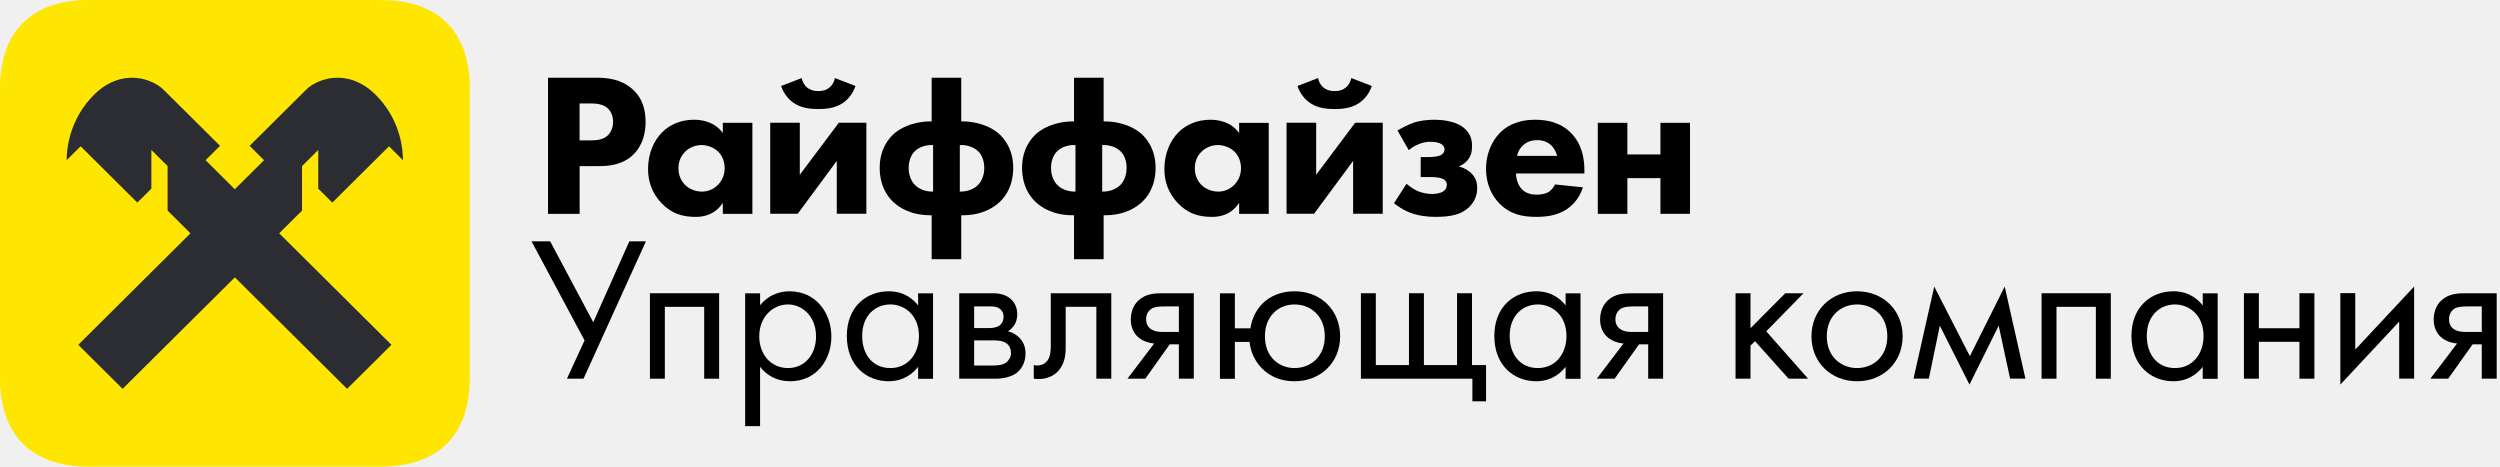
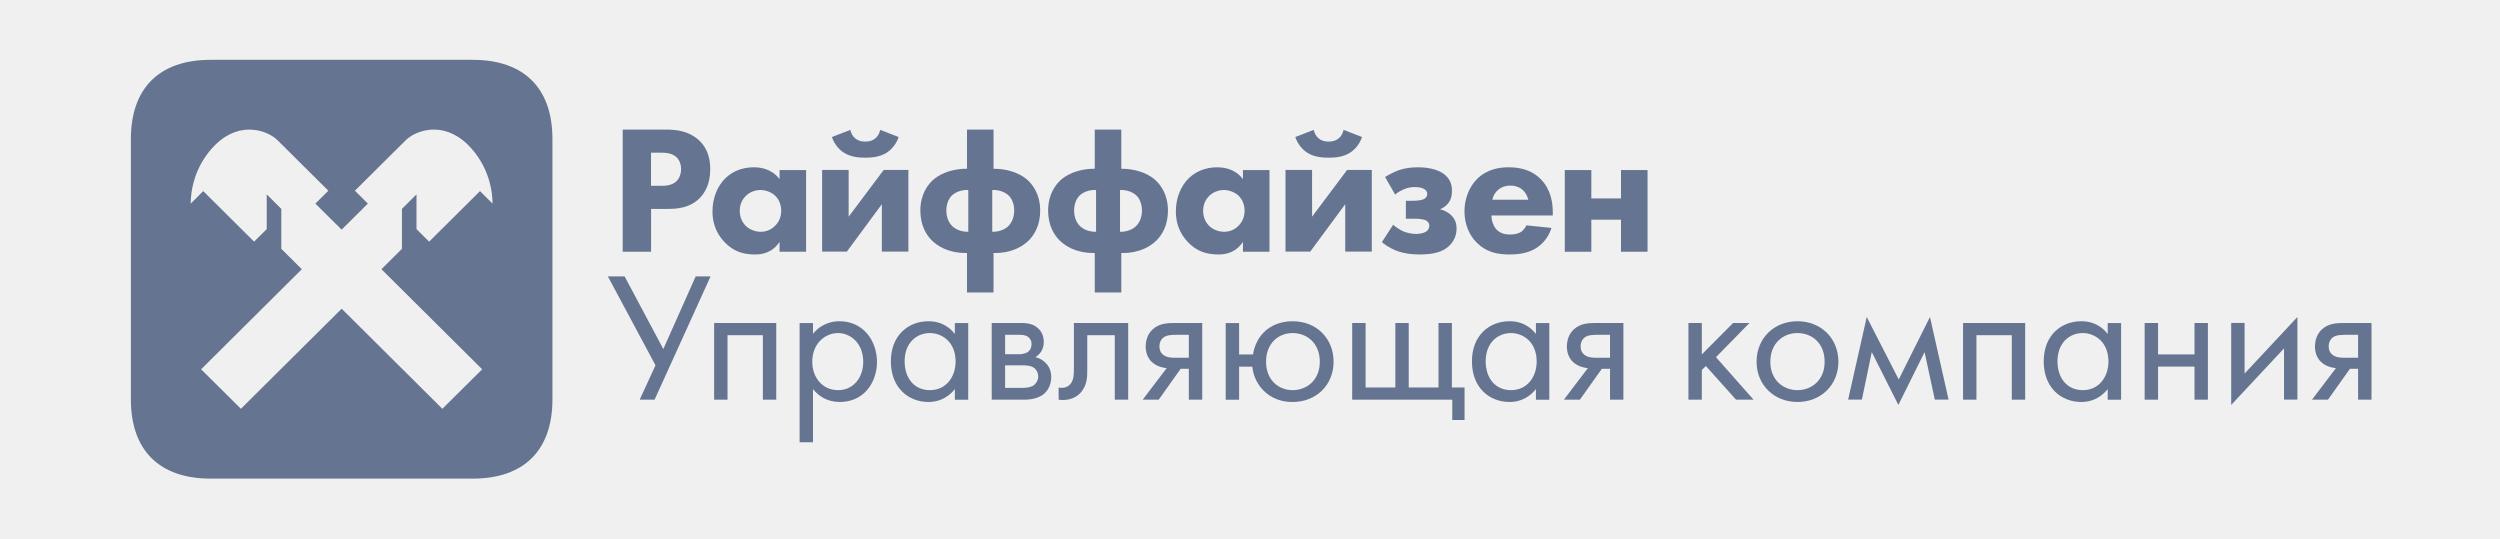
- <svg xmlns="http://www.w3.org/2000/svg" width="150" height="28" viewBox="0 0 150 28" fill="none">
-   <g clip-path="url(#clip0_6650_19804)">
-     <path d="M145.821 22.721L147.426 20.608C147.363 20.608 146.804 20.559 146.431 20.201C146.22 20.003 146.021 19.657 146.021 19.175C146.021 18.694 146.194 18.286 146.481 18.027C146.928 17.607 147.488 17.594 147.998 17.594H149.801V22.721H148.905V20.658H148.358L146.891 22.721H145.821ZM148.905 19.917V18.385H148.072C147.711 18.385 147.45 18.41 147.264 18.521C147.115 18.62 146.941 18.817 146.941 19.151C146.941 19.422 147.04 19.633 147.264 19.768C147.525 19.929 147.848 19.917 148.06 19.917H148.905Z" fill="#000" />
-     <path d="M140.421 17.589H141.316V20.974L144.847 17.194V22.715H143.952V19.294L140.421 23.074V17.589Z" fill="#000" />
-     <path d="M134.635 22.721V17.594H135.531V19.694H137.967V17.594H138.863V22.721H137.967V20.51H135.531V22.721H134.635Z" fill="#000" />
-     <path d="M132.164 18.329V17.6H133.06V22.727H132.164V22.01C131.866 22.393 131.306 22.875 130.398 22.875C129.093 22.875 127.887 21.961 127.887 20.157C127.887 18.391 129.081 17.477 130.398 17.477C131.393 17.477 131.928 18.02 132.164 18.329ZM130.498 18.267C129.615 18.267 128.807 18.91 128.807 20.157C128.807 21.257 129.429 22.084 130.498 22.084C131.593 22.084 132.214 21.183 132.214 20.17C132.214 18.848 131.294 18.267 130.498 18.267Z" fill="#000" />
-     <path d="M122.495 17.594H126.648V22.721H125.752V18.41H123.39V22.721H122.495V17.594Z" fill="#000" />
-     <path d="M114.811 22.715L116.054 17.194L118.193 21.369L120.282 17.194L121.525 22.715H120.605L119.921 19.541L118.168 23.074L116.39 19.541L115.731 22.715H114.811Z" fill="#000" />
-     <path d="M111.423 22.875C109.857 22.875 108.688 21.738 108.688 20.182C108.688 18.625 109.845 17.477 111.423 17.477C113.003 17.477 114.159 18.625 114.159 20.182C114.159 21.738 112.991 22.875 111.423 22.875ZM111.423 18.267C110.478 18.267 109.608 18.934 109.608 20.182C109.608 21.442 110.504 22.084 111.423 22.084C112.356 22.084 113.239 21.43 113.239 20.182C113.239 18.922 112.368 18.267 111.423 18.267Z" fill="#000" />
-     <path d="M104.133 17.594H105.029V19.694L107.117 17.594H108.212L105.974 19.88L108.485 22.721H107.316L105.302 20.473L105.029 20.732V22.721H104.133V17.594Z" fill="#000" />
-     <path d="M95.807 22.721L97.412 20.608C97.349 20.608 96.789 20.559 96.417 20.201C96.205 20.003 96.006 19.657 96.006 19.175C96.006 18.694 96.18 18.286 96.466 18.027C96.914 17.607 97.473 17.594 97.983 17.594H99.786V22.721H98.891V20.658H98.344L96.877 22.721H95.807ZM98.891 19.917V18.385H98.058C97.697 18.385 97.436 18.41 97.25 18.521C97.101 18.62 96.926 18.817 96.926 19.151C96.926 19.422 97.026 19.633 97.25 19.768C97.511 19.929 97.834 19.917 98.046 19.917H98.891Z" fill="#000" />
-     <path d="M93.937 18.329V17.6H94.832V22.727H93.937V22.01C93.639 22.393 93.08 22.875 92.172 22.875C90.866 22.875 89.66 21.961 89.66 20.157C89.66 18.391 90.854 17.477 92.172 17.477C93.166 17.477 93.701 18.02 93.937 18.329ZM92.271 18.267C91.388 18.267 90.58 18.91 90.58 20.157C90.58 21.257 91.202 22.084 92.271 22.084C93.365 22.084 93.988 21.183 93.988 20.17C93.988 18.848 93.067 18.267 92.271 18.267Z" fill="#000" />
-     <path d="M81.654 22.721V17.594H82.549V21.905H84.538V17.594H85.434V21.905H87.423V17.594H88.319V21.905H89.164V24.08H88.344V22.721H81.654Z" fill="#000" />
-     <path d="M74.092 19.7H75.025C75.112 19.083 75.397 18.576 75.721 18.243C76.168 17.773 76.852 17.477 77.673 17.477C79.265 17.477 80.408 18.625 80.408 20.182C80.408 21.738 79.252 22.875 77.673 22.875C76.603 22.875 75.932 22.393 75.547 21.912C75.298 21.603 75.037 21.133 74.975 20.515H74.092V22.727H73.196V17.6H74.092V19.7ZM77.673 18.267C76.715 18.267 75.895 18.959 75.895 20.182C75.895 21.442 76.765 22.084 77.673 22.084C78.605 22.084 79.488 21.43 79.488 20.182C79.488 18.934 78.618 18.267 77.673 18.267Z" fill="#000" />
-     <path d="M67.648 22.721L69.252 20.608C69.19 20.608 68.631 20.559 68.258 20.201C68.046 20.003 67.847 19.657 67.847 19.175C67.847 18.694 68.022 18.286 68.308 18.027C68.755 17.607 69.315 17.594 69.825 17.594H71.627V22.721H70.732V20.658H70.185L68.718 22.721H67.648ZM70.732 19.917V18.385H69.899C69.538 18.385 69.277 18.41 69.091 18.521C68.942 18.62 68.767 18.817 68.767 19.151C68.767 19.422 68.867 19.633 69.091 19.768C69.352 19.929 69.675 19.917 69.887 19.917H70.732Z" fill="#000" />
-     <path d="M66.677 17.594V22.721H65.781V18.41H63.941V20.72C63.941 21.152 63.941 21.72 63.543 22.202C63.382 22.4 62.996 22.745 62.3 22.745C62.213 22.745 62.113 22.733 62.026 22.721V21.905C62.089 21.918 62.163 21.93 62.225 21.93C62.561 21.93 62.772 21.757 62.872 21.597C63.033 21.35 63.046 21.029 63.046 20.72V17.594H66.677Z" fill="#000" />
-     <path d="M57.553 17.594H59.505C59.779 17.594 60.227 17.607 60.587 17.891C60.774 18.039 61.035 18.335 61.035 18.854C61.035 19.361 60.786 19.682 60.475 19.88C60.624 19.917 60.873 19.991 61.122 20.226C61.408 20.497 61.532 20.819 61.532 21.214C61.532 21.757 61.283 22.152 60.997 22.375C60.687 22.61 60.189 22.721 59.779 22.721H57.553V17.594ZM58.449 19.682H59.394C59.48 19.682 59.767 19.67 59.965 19.534C60.065 19.46 60.214 19.311 60.214 19.003C60.214 18.756 60.102 18.607 59.965 18.509C59.754 18.372 59.518 18.385 59.244 18.385H58.449V19.682ZM58.449 21.93H59.555C59.804 21.93 60.139 21.918 60.363 21.757C60.525 21.634 60.662 21.424 60.662 21.189C60.662 20.954 60.575 20.744 60.401 20.608C60.177 20.436 59.841 20.423 59.592 20.423H58.449V21.93Z" fill="#000" />
-     <path d="M55.087 18.329V17.6H55.983V22.727H55.087V22.01C54.789 22.393 54.229 22.875 53.322 22.875C52.016 22.875 50.81 21.961 50.81 20.157C50.81 18.391 52.004 17.477 53.322 17.477C54.316 17.477 54.851 18.02 55.087 18.329ZM53.421 18.267C52.538 18.267 51.73 18.91 51.73 20.157C51.73 21.257 52.352 22.084 53.421 22.084C54.515 22.084 55.137 21.183 55.137 20.17C55.137 18.848 54.217 18.267 53.421 18.267Z" fill="#000" />
-     <path d="M45.605 22.01V25.568H44.709V17.6H45.605V18.317C46.214 17.563 46.997 17.477 47.37 17.477C48.987 17.477 49.882 18.811 49.882 20.194C49.882 21.603 48.974 22.875 47.408 22.875C46.575 22.875 45.99 22.504 45.605 22.01ZM47.283 22.084C48.328 22.084 48.962 21.22 48.962 20.194C48.962 18.934 48.104 18.267 47.271 18.267C46.438 18.267 45.555 18.947 45.555 20.182C45.555 21.232 46.226 22.084 47.283 22.084Z" fill="#000" />
-     <path d="M38.995 17.594H43.148V22.721H42.252V18.41H39.89V22.721H38.995V17.594Z" fill="#000" />
-     <path d="M31.891 14.481H33.01L35.596 19.336L37.76 14.481H38.755L35.012 22.721H34.017L35.074 20.423L31.891 14.481Z" fill="#000" />
-     <path d="M95.867 7.369H97.642V9.267H99.626V7.369H101.4V12.83H99.626V10.688H97.642V12.832H95.867V7.369Z" fill="#000" />
-     <path d="M95.066 10.406H90.961C90.961 10.699 91.072 11.091 91.294 11.337C91.566 11.631 91.935 11.679 92.205 11.679C92.464 11.679 92.736 11.63 92.919 11.519C92.945 11.508 93.153 11.373 93.302 11.067L94.978 11.238C94.731 12.01 94.239 12.413 93.918 12.609C93.387 12.927 92.796 13.012 92.179 13.012C91.353 13.012 90.626 12.866 89.985 12.229C89.504 11.751 89.16 11.029 89.16 10.123C89.16 9.34 89.443 8.531 89.998 7.968C90.665 7.306 91.489 7.185 92.106 7.185C92.723 7.185 93.609 7.295 94.287 8.004C94.94 8.689 95.064 9.547 95.064 10.22V10.406H95.066ZM93.427 9.353C93.415 9.303 93.329 8.961 93.069 8.716C92.872 8.531 92.588 8.409 92.231 8.409C91.775 8.409 91.503 8.594 91.33 8.765C91.195 8.912 91.072 9.107 91.022 9.353H93.427Z" fill="#000" />
-     <path d="M83.851 7.833C84.085 7.687 84.468 7.491 84.763 7.38C85.182 7.234 85.638 7.185 86.057 7.185C86.354 7.185 87.363 7.209 87.918 7.748C88.226 8.042 88.324 8.385 88.324 8.752C88.324 9.094 88.263 9.4 87.991 9.682C87.855 9.817 87.694 9.927 87.522 9.988C87.928 10.085 88.189 10.306 88.261 10.38C88.533 10.637 88.631 10.931 88.631 11.286C88.631 11.666 88.508 12.069 88.15 12.425C87.681 12.877 87.041 13.012 86.128 13.012C85.636 13.012 85.118 12.951 84.626 12.767C84.145 12.583 83.787 12.315 83.639 12.191L84.392 11.027C84.589 11.198 84.847 11.369 85.069 11.468C85.303 11.567 85.636 11.639 85.92 11.639C86.117 11.639 86.389 11.603 86.561 11.505C86.77 11.383 86.808 11.21 86.808 11.088C86.808 10.903 86.709 10.793 86.549 10.721C86.402 10.66 86.105 10.624 85.908 10.624H85.242V9.424H85.748C85.908 9.424 86.24 9.399 86.413 9.326C86.623 9.229 86.672 9.07 86.672 8.959C86.672 8.861 86.623 8.702 86.4 8.604C86.314 8.567 86.142 8.507 85.845 8.507C85.561 8.507 85.353 8.556 85.118 8.653C84.884 8.75 84.698 8.861 84.526 9.009L83.851 7.833Z" fill="#000" />
-     <path d="M78.97 7.363V10.486L81.312 7.363H82.964V12.823H81.187V9.653L78.846 12.823H77.194V7.363H78.97ZM82.309 5.16C82.162 5.601 81.866 5.98 81.52 6.2C81.052 6.507 80.485 6.543 80.079 6.543C79.673 6.543 79.105 6.507 78.637 6.2C78.293 5.98 77.996 5.601 77.848 5.16L79.082 4.683C79.131 4.928 79.254 5.124 79.402 5.246C79.562 5.381 79.77 5.466 80.079 5.466C80.387 5.466 80.596 5.381 80.757 5.246C80.905 5.124 81.028 4.928 81.077 4.683L82.309 5.16Z" fill="#000" />
-     <path d="M74.349 7.371H76.124V12.831H74.349V12.169C73.868 12.904 73.177 13.014 72.722 13.014C71.933 13.014 71.267 12.818 70.664 12.181C70.083 11.569 69.863 10.859 69.863 10.136C69.863 9.218 70.208 8.434 70.713 7.932C71.194 7.455 71.86 7.185 72.624 7.185C73.093 7.185 73.844 7.295 74.349 7.98V7.371ZM72.094 9.098C71.908 9.282 71.688 9.6 71.688 10.089C71.688 10.578 71.896 10.897 72.057 11.068C72.305 11.325 72.685 11.496 73.105 11.496C73.462 11.496 73.794 11.35 74.029 11.116C74.263 10.895 74.46 10.553 74.46 10.087C74.46 9.695 74.313 9.328 74.055 9.083C73.782 8.826 73.388 8.702 73.068 8.702C72.685 8.706 72.328 8.865 72.094 9.098Z" fill="#000" />
-     <path d="M64.442 15.552V12.915H64.368C63.123 12.915 62.432 12.401 62.112 12.095C61.718 11.714 61.324 11.066 61.324 10.075C61.324 8.998 61.816 8.312 62.273 7.945C62.815 7.516 63.629 7.283 64.356 7.283H64.442V4.663H66.217V7.284H66.303C67.031 7.284 67.844 7.516 68.386 7.946C68.842 8.313 69.336 9 69.336 10.076C69.336 11.068 68.941 11.718 68.547 12.096C68.227 12.403 67.536 12.916 66.292 12.916H66.217V15.552H64.442ZM64.528 8.703C64.109 8.679 63.678 8.825 63.42 9.084C63.211 9.291 63.062 9.647 63.062 10.075C63.062 10.503 63.209 10.858 63.42 11.079C63.654 11.336 64.073 11.507 64.528 11.495V8.703ZM66.131 11.495C66.587 11.507 67.006 11.336 67.24 11.079C67.448 10.858 67.597 10.503 67.597 10.075C67.597 9.647 67.45 9.291 67.24 9.084C66.981 8.827 66.55 8.68 66.131 8.703V11.495Z" fill="#000" />
-     <path d="M55.9 15.552V12.915H55.826C54.581 12.915 53.89 12.401 53.571 12.095C53.176 11.714 52.782 11.066 52.782 10.075C52.782 8.998 53.274 8.312 53.731 7.945C54.273 7.516 55.087 7.283 55.814 7.283H55.9V4.663H57.675V7.284H57.761C58.489 7.284 59.302 7.516 59.844 7.946C60.3 8.313 60.794 9 60.794 10.076C60.794 11.068 60.399 11.718 60.005 12.096C59.685 12.403 58.994 12.916 57.75 12.916H57.675V15.552H55.9ZM55.986 8.703C55.567 8.679 55.136 8.825 54.878 9.084C54.669 9.291 54.52 9.647 54.52 10.075C54.52 10.503 54.667 10.858 54.878 11.079C55.112 11.336 55.531 11.507 55.986 11.495V8.703ZM57.589 11.495C58.045 11.507 58.464 11.336 58.698 11.079C58.906 10.858 59.056 10.503 59.056 10.075C59.056 9.647 58.908 9.291 58.698 9.084C58.439 8.827 58.008 8.68 57.589 8.703V11.495Z" fill="#000" />
-     <path d="M47.988 7.363V10.486L50.33 7.363H51.982V12.823H50.207V9.653L47.865 12.823H46.213V7.363H47.988ZM51.329 5.16C51.181 5.601 50.885 5.98 50.54 6.2C50.071 6.507 49.504 6.543 49.098 6.543C48.692 6.543 48.124 6.507 47.657 6.2C47.312 5.98 47.015 5.601 46.868 5.16L48.101 4.683C48.151 4.928 48.273 5.124 48.421 5.246C48.581 5.381 48.79 5.466 49.098 5.466C49.407 5.466 49.615 5.381 49.776 5.246C49.924 5.124 50.048 4.928 50.096 4.683L51.329 5.16Z" fill="#000" />
-     <path d="M43.369 7.37H45.143V12.831H43.369V12.169C42.888 12.904 42.197 13.014 41.741 13.014C40.953 13.014 40.286 12.818 39.683 12.181C39.103 11.569 38.883 10.859 38.883 10.136C38.883 9.218 39.227 8.434 39.733 7.932C40.213 7.454 40.88 7.184 41.644 7.184C42.112 7.184 42.863 7.295 43.369 7.98V7.37ZM41.113 9.097C40.928 9.282 40.707 9.6 40.707 10.088C40.707 10.577 40.916 10.897 41.077 11.068C41.324 11.325 41.705 11.496 42.124 11.496C42.482 11.496 42.813 11.35 43.049 11.116C43.282 10.895 43.48 10.553 43.48 10.087C43.48 9.695 43.332 9.328 43.074 9.083C42.802 8.826 42.407 8.702 42.088 8.702C41.705 8.706 41.347 8.865 41.113 9.097Z" fill="#000" />
-     <path d="M35.776 4.663C36.49 4.663 37.279 4.761 37.933 5.337C38.636 5.949 38.734 6.758 38.734 7.321C38.734 8.35 38.339 8.924 38.031 9.243C37.378 9.905 36.515 9.966 35.937 9.966H34.778V12.831H32.881V4.663H35.776ZM34.777 8.422H35.454C35.713 8.422 36.169 8.41 36.477 8.116C36.649 7.945 36.785 7.663 36.785 7.307C36.785 6.965 36.662 6.683 36.477 6.512C36.193 6.242 35.788 6.206 35.416 6.206H34.775V8.422H34.777Z" fill="#000" />
-     <path d="M28.184 22.71C28.184 26.107 26.278 28 22.86 28H5.324C1.906 28 0 26.107 0 22.71V5.29C0 1.893 1.906 0 5.324 0H22.861C26.28 0 28.186 1.893 28.186 5.29V22.71H28.184Z" fill="#FEE600" />
-     <path d="M18.123 12.635V9.963L19.095 8.997V11.317L19.941 12.156L23.341 8.776L24.181 9.613C24.174 8.982 24.049 7.158 22.491 5.639C20.811 4.032 18.996 4.756 18.376 5.374L14.977 8.75L15.844 9.611L14.089 11.354L12.336 9.611L13.203 8.75L9.802 5.374C9.181 4.758 7.366 4.032 5.688 5.639C4.13 7.16 4.004 8.982 3.998 9.613L4.838 8.776L8.238 12.156L9.083 11.317V8.997L10.056 9.963V12.635L11.428 13.998L4.695 20.689L7.356 23.33L14.091 16.641L20.825 23.33L23.487 20.689L16.752 13.998L18.123 12.635Z" fill="#2B2D33" />
+ <svg xmlns="http://www.w3.org/2000/svg" width="130" height="28" viewBox="0 0 130 28" fill="none">
+   <g clip-path="url(#clip0_7026_3261)">
+     <path d="M120.223 20.783L121.471 19.14C121.422 19.14 120.987 19.102 120.697 18.823C120.532 18.669 120.378 18.4 120.378 18.025C120.378 17.651 120.513 17.334 120.736 17.132C121.083 16.805 121.519 16.796 121.915 16.796H123.318V20.783H122.621V19.178H122.196L121.055 20.783H120.223ZM122.621 18.602V17.41H121.974C121.693 17.41 121.49 17.43 121.345 17.516C121.229 17.593 121.093 17.747 121.093 18.006C121.093 18.218 121.171 18.381 121.345 18.487C121.548 18.611 121.799 18.602 121.964 18.602H122.621Z" fill="#657591" />
+     <path d="M116.022 16.791H116.719V19.424L119.465 16.484V20.779H118.769V18.117L116.022 21.057V16.791Z" fill="#657591" />
+     <path d="M111.522 20.783V16.796H112.219V18.429H114.114V16.796H114.81V20.783H114.114V19.063H112.219V20.783H111.522Z" fill="#657591" />
+     <path d="M109.601 17.367V16.8H110.297V20.787H109.601V20.23C109.368 20.528 108.933 20.903 108.227 20.903C107.212 20.903 106.273 20.192 106.273 18.789C106.273 17.415 107.202 16.704 108.227 16.704C109.001 16.704 109.417 17.127 109.601 17.367ZM108.304 17.319C107.618 17.319 106.989 17.819 106.989 18.789C106.989 19.644 107.473 20.288 108.304 20.288C109.156 20.288 109.639 19.586 109.639 18.799C109.639 17.771 108.923 17.319 108.304 17.319Z" fill="#657591" />
+     <path d="M102.079 16.796H105.309V20.783H104.613V17.43H102.775V20.783H102.079V16.796Z" fill="#657591" />
+     <path d="M96.103 20.779L97.07 16.484L98.734 19.731L100.358 16.484L101.326 20.779H100.61L100.078 18.309L98.715 21.057L97.332 18.309L96.819 20.779H96.103Z" fill="#657591" />
+     <path d="M93.469 20.903C92.251 20.903 91.342 20.019 91.342 18.808C91.342 17.598 92.241 16.704 93.469 16.704C94.697 16.704 95.597 17.598 95.597 18.808C95.597 20.019 94.688 20.903 93.469 20.903ZM93.469 17.319C92.734 17.319 92.057 17.838 92.057 18.808C92.057 19.788 92.754 20.288 93.469 20.288C94.195 20.288 94.881 19.779 94.881 18.808C94.881 17.828 94.204 17.319 93.469 17.319Z" fill="#657591" />
+     <path d="M87.799 16.796H88.495V18.429L90.12 16.796H90.971L89.23 18.573L91.184 20.783H90.274L88.707 19.034L88.495 19.236V20.783H87.799V16.796Z" fill="#657591" />
+     <path d="M81.322 20.783L82.57 19.14C82.522 19.14 82.086 19.102 81.796 18.823C81.632 18.669 81.477 18.4 81.477 18.025C81.477 17.651 81.612 17.334 81.835 17.132C82.183 16.805 82.618 16.796 83.015 16.796H84.417V20.783H83.721V19.178H83.295L82.154 20.783H81.322ZM83.721 18.602V17.41H83.073C82.792 17.41 82.589 17.43 82.444 17.516C82.328 17.593 82.193 17.747 82.193 18.006C82.193 18.218 82.27 18.381 82.444 18.487C82.647 18.611 82.899 18.602 83.063 18.602H83.721Z" fill="#657591" />
+     <path d="M79.868 17.367V16.8H80.564V20.787H79.868V20.23C79.636 20.528 79.201 20.903 78.495 20.903C77.479 20.903 76.541 20.192 76.541 18.789C76.541 17.415 77.469 16.704 78.495 16.704C79.268 16.704 79.684 17.127 79.868 17.367ZM78.572 17.319C77.885 17.319 77.256 17.819 77.256 18.789C77.256 19.644 77.74 20.288 78.572 20.288C79.423 20.288 79.907 19.586 79.907 18.799C79.907 17.771 79.191 17.319 78.572 17.319Z" fill="#657591" />
+     <path d="M70.314 20.783V16.796H71.011V20.149H72.558V16.796H73.254V20.149H74.802V16.796H75.498V20.149H76.156V21.84H75.518V20.783H70.314Z" fill="#657591" />
+     <path d="M64.433 18.433H65.158C65.226 17.953 65.448 17.559 65.7 17.3C66.048 16.935 66.58 16.704 67.218 16.704C68.456 16.704 69.346 17.598 69.346 18.808C69.346 20.019 68.446 20.903 67.218 20.903C66.386 20.903 65.864 20.528 65.565 20.153C65.371 19.913 65.168 19.548 65.12 19.068H64.433V20.787H63.736V16.8H64.433V18.433ZM67.218 17.319C66.473 17.319 65.835 17.857 65.835 18.808C65.835 19.788 66.512 20.288 67.218 20.288C67.943 20.288 68.63 19.779 68.63 18.808C68.63 17.838 67.953 17.319 67.218 17.319Z" fill="#657591" />
+     <path d="M59.421 20.783L60.669 19.14C60.62 19.14 60.185 19.102 59.895 18.823C59.73 18.669 59.576 18.4 59.576 18.025C59.576 17.651 59.711 17.334 59.934 17.132C60.282 16.805 60.717 16.796 61.113 16.796H62.516V20.783H61.819V19.178H61.394L60.253 20.783H59.421ZM61.819 18.602V17.41H61.171C60.891 17.41 60.688 17.43 60.543 17.516C60.427 17.593 60.291 17.747 60.291 18.006C60.291 18.218 60.369 18.381 60.543 18.487C60.746 18.611 60.997 18.602 61.162 18.602H61.819Z" fill="#657591" />
+     <path d="M58.666 16.796V20.783H57.969V17.43H56.538V19.226C56.538 19.563 56.538 20.005 56.229 20.379C56.103 20.533 55.803 20.802 55.262 20.802C55.194 20.802 55.117 20.793 55.049 20.783V20.149C55.097 20.158 55.155 20.168 55.204 20.168C55.465 20.168 55.629 20.034 55.706 19.909C55.832 19.716 55.842 19.467 55.842 19.226V16.796H58.666Z" fill="#657591" />
+     <path d="M51.569 16.796H53.088C53.3 16.796 53.649 16.805 53.929 17.026C54.074 17.142 54.277 17.372 54.277 17.776C54.277 18.17 54.084 18.419 53.842 18.573C53.958 18.602 54.151 18.66 54.345 18.842C54.567 19.053 54.664 19.303 54.664 19.611C54.664 20.034 54.471 20.341 54.248 20.514C54.006 20.696 53.62 20.783 53.3 20.783H51.569V16.796ZM52.266 18.419H53.001C53.068 18.419 53.291 18.41 53.446 18.304C53.523 18.246 53.639 18.131 53.639 17.891C53.639 17.699 53.552 17.584 53.446 17.507C53.281 17.401 53.097 17.41 52.885 17.41H52.266V18.419ZM52.266 20.168H53.126C53.32 20.168 53.581 20.158 53.755 20.034C53.881 19.937 53.987 19.774 53.987 19.591C53.987 19.409 53.919 19.246 53.784 19.14C53.61 19.005 53.349 18.996 53.155 18.996H52.266V20.168Z" fill="#657591" />
+     <path d="M49.652 17.367V16.8H50.348V20.787H49.652V20.23C49.42 20.528 48.985 20.903 48.279 20.903C47.263 20.903 46.325 20.192 46.325 18.789C46.325 17.415 47.254 16.704 48.279 16.704C49.052 16.704 49.468 17.127 49.652 17.367ZM48.356 17.319C47.669 17.319 47.041 17.819 47.041 18.789C47.041 19.644 47.524 20.288 48.356 20.288C49.207 20.288 49.691 19.586 49.691 18.799C49.691 17.771 48.975 17.319 48.356 17.319Z" fill="#657591" />
+     <path d="M42.276 20.23V22.997H41.58V16.8H42.276V17.357C42.75 16.771 43.359 16.704 43.65 16.704C44.907 16.704 45.603 17.742 45.603 18.818C45.603 19.913 44.897 20.903 43.679 20.903C43.031 20.903 42.576 20.614 42.276 20.23ZM43.582 20.288C44.394 20.288 44.888 19.615 44.888 18.818C44.888 17.838 44.22 17.319 43.572 17.319C42.924 17.319 42.238 17.847 42.238 18.808C42.238 19.625 42.76 20.288 43.582 20.288Z" fill="#657591" />
+     <path d="M37.135 16.796H40.365V20.783H39.669V17.43H37.831V20.783H37.135V16.796Z" fill="#657591" />
+     <path d="M31.61 14.374H32.481L34.492 18.15L36.175 14.374H36.949L34.038 20.783H33.264L34.086 18.996L31.61 14.374Z" fill="#657591" />
+     <path d="M81.369 8.843H82.749V10.319H84.292V8.843H85.672V13.09H84.292V11.424H82.749V13.091H81.369V8.843Z" fill="#657591" />
+     <path d="M80.746 11.205H77.553C77.553 11.433 77.64 11.738 77.812 11.928C78.024 12.158 78.311 12.195 78.521 12.195C78.722 12.195 78.934 12.156 79.077 12.07C79.096 12.062 79.258 11.956 79.374 11.718L80.678 11.851C80.486 12.452 80.103 12.766 79.853 12.918C79.44 13.165 78.98 13.232 78.501 13.232C77.859 13.232 77.293 13.118 76.794 12.622C76.42 12.251 76.152 11.689 76.152 10.985C76.152 10.375 76.373 9.746 76.805 9.308C77.323 8.794 77.964 8.699 78.444 8.699C78.924 8.699 79.613 8.785 80.14 9.337C80.648 9.869 80.745 10.536 80.745 11.06V11.205H80.746ZM79.471 10.385C79.462 10.347 79.395 10.081 79.193 9.89C79.04 9.746 78.819 9.652 78.541 9.652C78.186 9.652 77.975 9.795 77.841 9.928C77.735 10.042 77.64 10.195 77.601 10.385H79.471Z" fill="#657591" />
+     <path d="M72.023 9.204C72.205 9.09 72.503 8.937 72.732 8.851C73.058 8.737 73.413 8.699 73.739 8.699C73.97 8.699 74.755 8.718 75.187 9.137C75.426 9.366 75.502 9.632 75.502 9.918C75.502 10.184 75.454 10.422 75.243 10.641C75.138 10.746 75.012 10.832 74.878 10.88C75.194 10.955 75.397 11.127 75.453 11.184C75.665 11.384 75.741 11.613 75.741 11.889C75.741 12.184 75.645 12.498 75.367 12.775C75.002 13.127 74.504 13.232 73.794 13.232C73.412 13.232 73.008 13.184 72.626 13.041C72.251 12.898 71.973 12.689 71.858 12.593L72.444 11.688C72.597 11.821 72.798 11.954 72.971 12.031C73.153 12.107 73.412 12.164 73.632 12.164C73.785 12.164 73.997 12.136 74.131 12.059C74.293 11.964 74.323 11.83 74.323 11.735C74.323 11.591 74.246 11.506 74.122 11.449C74.007 11.402 73.776 11.374 73.623 11.374H73.105V10.44H73.498C73.623 10.44 73.881 10.421 74.016 10.365C74.179 10.289 74.218 10.165 74.218 10.079C74.218 10.002 74.179 9.88 74.006 9.803C73.939 9.775 73.805 9.727 73.574 9.727C73.353 9.727 73.191 9.766 73.008 9.841C72.826 9.917 72.682 10.002 72.548 10.118L72.023 9.204Z" fill="#657591" />
+     <path d="M68.228 8.838V11.267L70.049 8.838H71.334V13.085H69.952V10.619L68.131 13.085H66.846V8.838H68.228ZM70.825 7.125C70.71 7.468 70.479 7.762 70.211 7.934C69.846 8.172 69.406 8.2 69.09 8.2C68.774 8.2 68.332 8.172 67.968 7.934C67.701 7.762 67.47 7.468 67.355 7.125L68.314 6.753C68.353 6.944 68.448 7.096 68.563 7.191C68.688 7.296 68.85 7.363 69.09 7.363C69.329 7.363 69.492 7.296 69.617 7.191C69.732 7.096 69.828 6.944 69.866 6.753L70.825 7.125Z" fill="#657591" />
+     <path d="M64.633 8.844H66.013V13.091H64.633V12.576C64.258 13.147 63.721 13.233 63.367 13.233C62.753 13.233 62.235 13.081 61.766 12.585C61.315 12.109 61.144 11.557 61.144 10.995C61.144 10.28 61.412 9.671 61.805 9.28C62.179 8.909 62.697 8.699 63.291 8.699C63.655 8.699 64.24 8.785 64.633 9.317V8.844ZM62.878 10.187C62.734 10.33 62.563 10.577 62.563 10.958C62.563 11.338 62.725 11.586 62.85 11.72C63.042 11.919 63.338 12.053 63.664 12.053C63.943 12.053 64.201 11.938 64.384 11.757C64.566 11.585 64.719 11.319 64.719 10.956C64.719 10.652 64.604 10.366 64.403 10.175C64.192 9.976 63.885 9.88 63.636 9.88C63.338 9.882 63.06 10.006 62.878 10.187Z" fill="#657591" />
+     <path d="M56.928 15.207V13.156H56.87C55.902 13.156 55.364 12.756 55.115 12.518C54.809 12.222 54.502 11.718 54.502 10.947C54.502 10.11 54.885 9.576 55.24 9.29C55.662 8.957 56.295 8.775 56.861 8.775H56.928V6.738H58.308V8.777H58.375C58.941 8.777 59.574 8.957 59.995 9.292C60.349 9.577 60.734 10.111 60.734 10.948C60.734 11.719 60.427 12.225 60.12 12.52C59.871 12.758 59.334 13.157 58.366 13.157H58.308V15.207H56.928ZM56.995 9.88C56.669 9.861 56.333 9.975 56.132 10.176C55.97 10.338 55.854 10.614 55.854 10.947C55.854 11.28 55.969 11.557 56.132 11.728C56.314 11.928 56.64 12.061 56.995 12.052V9.88ZM58.241 12.052C58.595 12.061 58.921 11.928 59.103 11.728C59.266 11.557 59.382 11.28 59.382 10.947C59.382 10.614 59.267 10.338 59.103 10.176C58.902 9.977 58.567 9.863 58.241 9.88V12.052Z" fill="#657591" />
+     <path d="M50.284 15.207V13.156H50.226C49.258 13.156 48.721 12.756 48.472 12.518C48.165 12.222 47.858 11.718 47.858 10.947C47.858 10.11 48.241 9.576 48.597 9.29C49.018 8.957 49.651 8.775 50.217 8.775H50.284V6.738H51.664V8.777H51.731C52.297 8.777 52.93 8.957 53.352 9.292C53.706 9.577 54.09 10.111 54.09 10.948C54.09 11.719 53.783 12.225 53.477 12.52C53.228 12.758 52.69 13.157 51.722 13.157H51.664V15.207H50.284ZM50.351 9.88C50.025 9.861 49.69 9.975 49.489 10.176C49.326 10.338 49.21 10.614 49.21 10.947C49.21 11.28 49.325 11.557 49.489 11.728C49.67 11.928 49.997 12.061 50.351 12.052V9.88ZM51.597 12.052C51.952 12.061 52.278 11.928 52.46 11.728C52.622 11.557 52.738 11.28 52.738 10.947C52.738 10.614 52.623 10.338 52.46 10.176C52.258 9.977 51.923 9.863 51.597 9.88V12.052Z" fill="#657591" />
+     <path d="M44.13 8.838V11.267L45.952 8.838H47.236V13.085H45.856V10.619L44.035 13.085H42.75V8.838H44.13ZM46.729 7.125C46.614 7.468 46.383 7.762 46.115 7.934C45.75 8.172 45.31 8.2 44.994 8.2C44.678 8.2 44.236 8.172 43.873 7.934C43.605 7.762 43.374 7.468 43.259 7.125L44.218 6.753C44.257 6.944 44.352 7.096 44.467 7.191C44.592 7.296 44.754 7.363 44.994 7.363C45.234 7.363 45.396 7.296 45.521 7.191C45.636 7.096 45.732 6.944 45.77 6.753L46.729 7.125Z" fill="#657591" />
+     <path d="M40.537 8.844H41.917V13.091H40.537V12.576C40.163 13.147 39.626 13.233 39.271 13.233C38.658 13.233 38.139 13.081 37.67 12.585C37.219 12.109 37.048 11.557 37.048 10.995C37.048 10.28 37.316 9.671 37.709 9.28C38.083 8.909 38.601 8.699 39.195 8.699C39.56 8.699 40.144 8.785 40.537 9.317V8.844ZM38.783 10.187C38.638 10.33 38.467 10.577 38.467 10.958C38.467 11.338 38.629 11.586 38.754 11.72C38.946 11.919 39.243 12.053 39.569 12.053C39.847 12.053 40.105 11.938 40.288 11.757C40.47 11.585 40.623 11.319 40.623 10.956C40.623 10.652 40.508 10.366 40.307 10.175C40.096 9.976 39.789 9.88 39.541 9.88C39.243 9.882 38.964 10.006 38.783 10.187Z" fill="#657591" />
+     <path d="M34.632 6.738C35.187 6.738 35.8 6.814 36.31 7.262C36.856 7.738 36.932 8.367 36.932 8.805C36.932 9.605 36.625 10.052 36.386 10.3C35.878 10.815 35.206 10.863 34.757 10.863H33.856V13.091H32.38V6.738H34.632ZM33.854 9.662H34.382C34.583 9.662 34.937 9.653 35.177 9.423C35.311 9.29 35.416 9.071 35.416 8.795C35.416 8.528 35.321 8.309 35.177 8.176C34.956 7.966 34.641 7.938 34.352 7.938H33.853V9.662H33.854Z" fill="#657591" />
+     <path d="M24.587 3.111C27.246 3.111 28.727 4.584 28.727 7.225V20.775H28.727C28.726 23.416 27.244 24.888 24.585 24.888H10.946C8.288 24.888 6.806 23.416 6.806 20.775V7.225C6.806 4.584 8.288 3.111 10.946 3.111H24.587ZM24.299 7.497C22.992 6.247 21.581 6.811 21.099 7.291L18.455 9.917L19.129 10.587L17.765 11.942L16.4 10.587L17.074 9.917L14.43 7.291C13.946 6.812 12.535 6.247 11.229 7.497C10.018 8.68 9.92 10.097 9.915 10.588L10.568 9.937L13.213 12.566L13.87 11.913V10.109L14.627 10.86V12.938L15.694 13.999L10.458 19.203L12.527 21.257L17.766 16.053L23.003 21.257L25.073 19.203L19.835 13.999L20.901 12.938V10.86L21.658 10.109V11.913L22.315 12.566L24.96 9.937L25.613 10.588C25.608 10.097 25.51 8.679 24.299 7.497Z" fill="#657591" />
  </g>
  <defs>
-     <clipPath id="clip0_6650_19804">
-       <rect width="149.8" height="28" fill="#000" />
+     <clipPath id="clip0_7026_3261">
+       <rect width="116.511" height="21.778" fill="white" transform="translate(6.80566 3.11108)" />
    </clipPath>
  </defs>
</svg>
